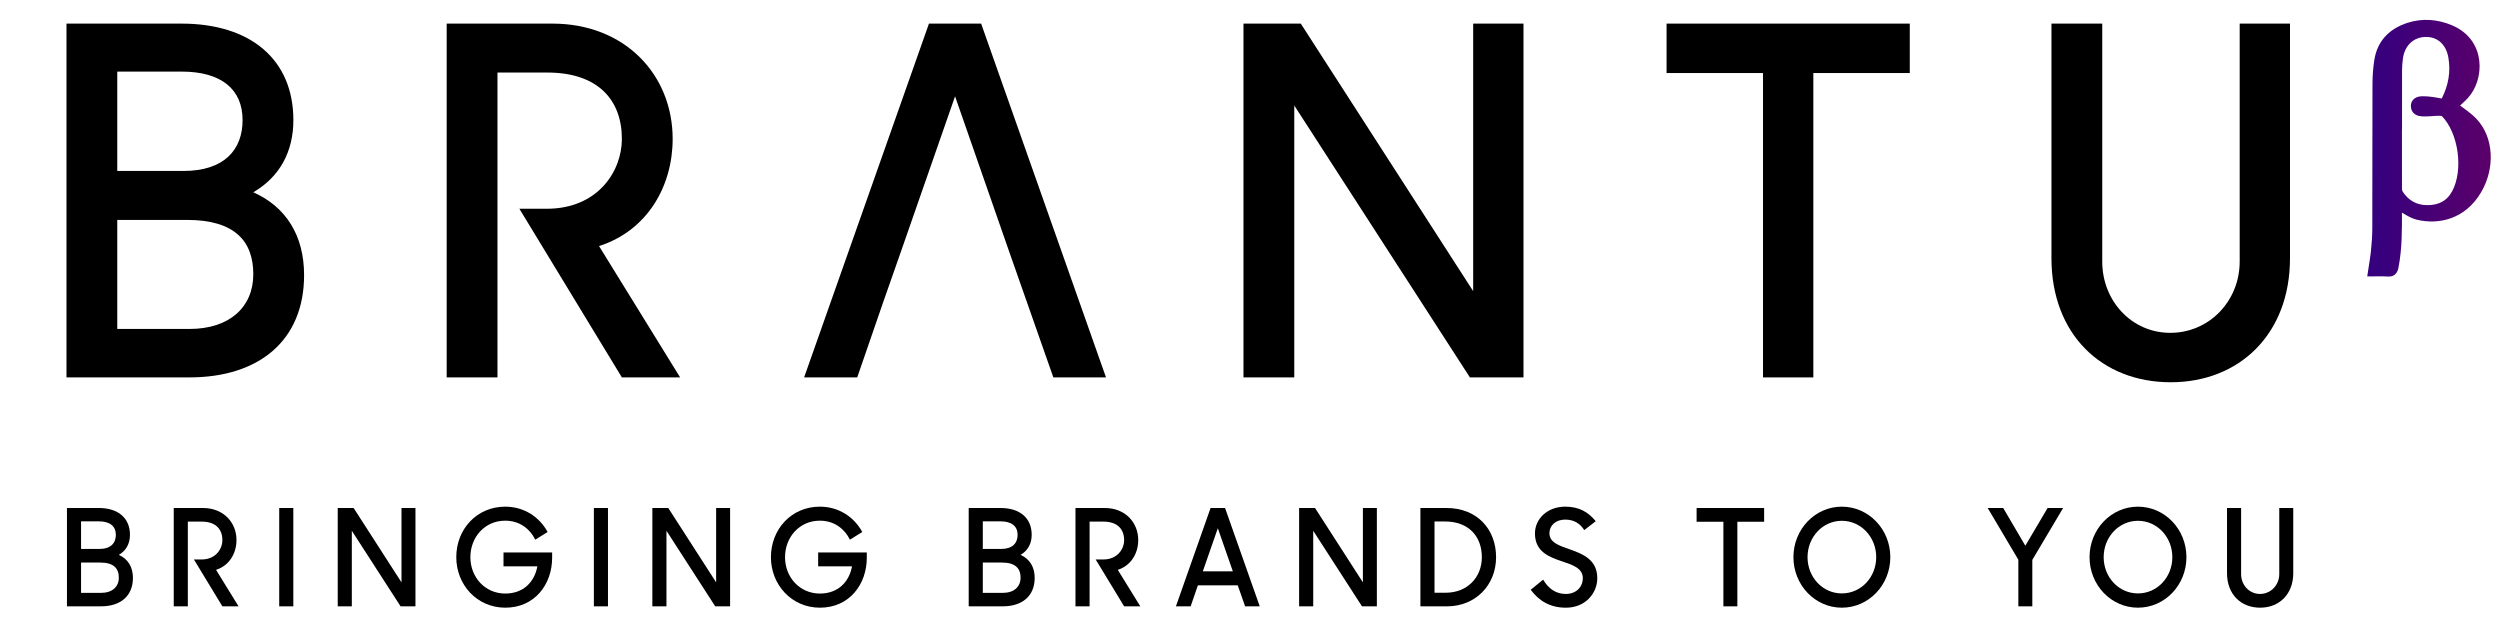
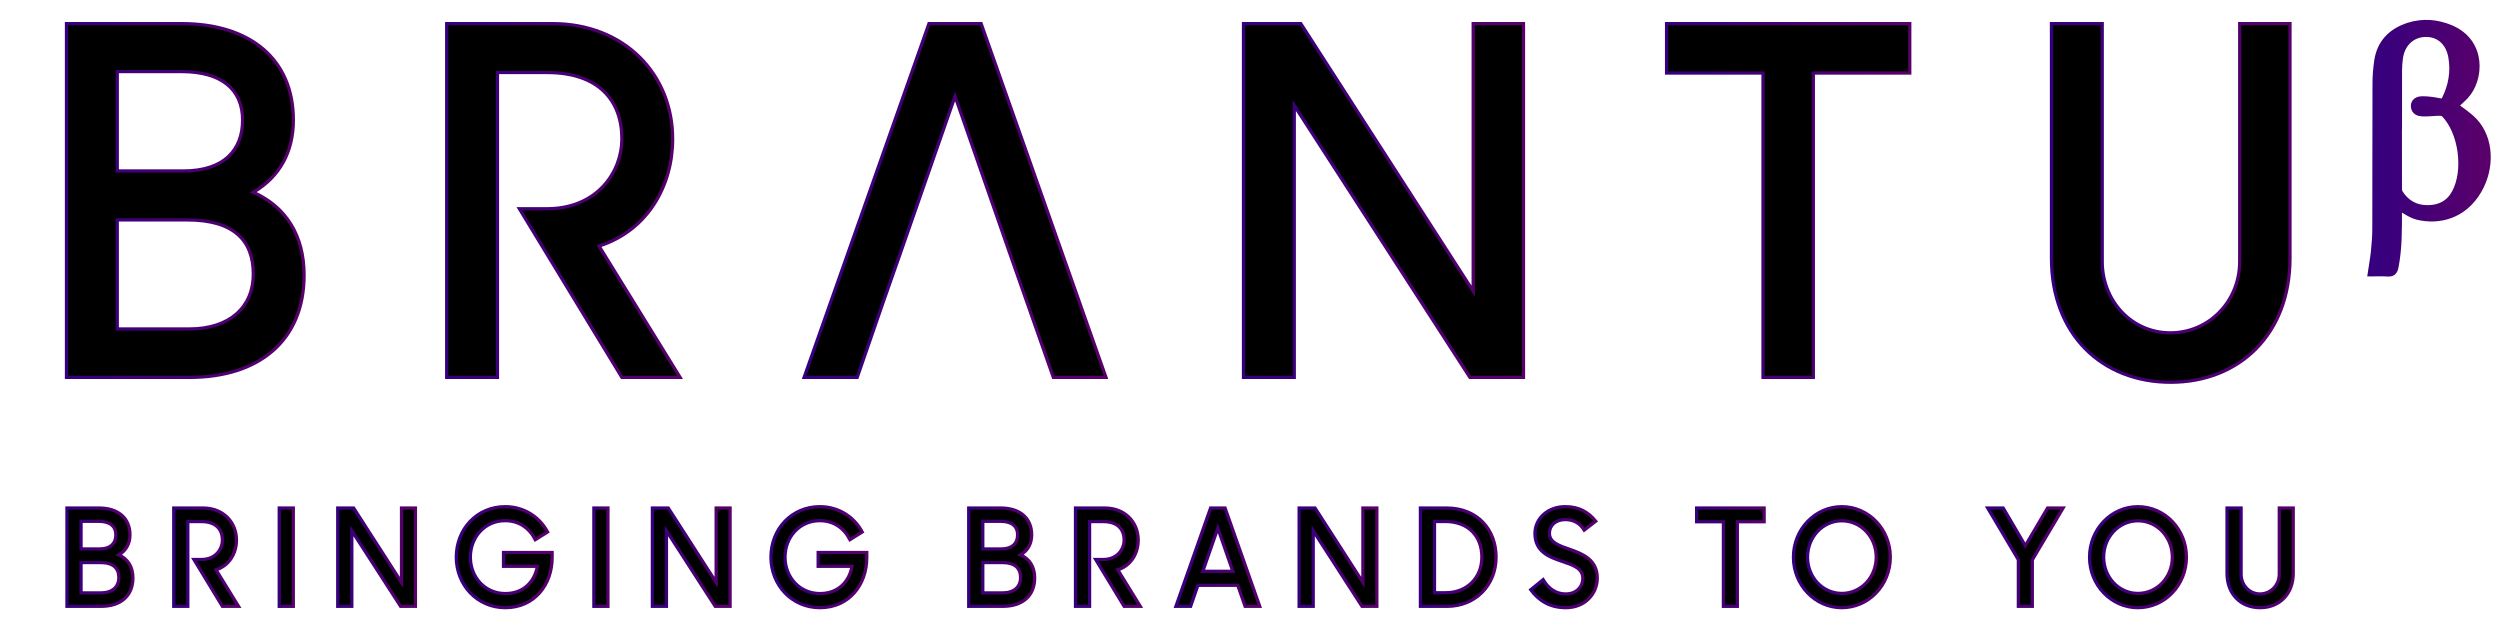
<svg xmlns="http://www.w3.org/2000/svg" version="1.1" id="Layer_1" x="0px" y="0px" width="193.151px" height="48.226px" viewBox="0 0 193.151 48.226" enable-background="new 0 0 193.151 48.226" xml:space="preserve">
-   <path d="M5.136,1.824h8.891c5.327,0,8.639,2.771,8.639,7.452c0,2.434-1.044,4.381-3.096,5.579c2.52,1.123,3.924,3.333,3.924,6.403  c0,5.055-3.491,7.9-8.855,7.9H5.136V1.824z M9.06,5.531v7.677h5.111c3.167,0,4.571-1.647,4.571-3.932  c0-2.359-1.619-3.745-4.715-3.745H9.06z M9.06,16.99v8.425h5.579c3.095,0,4.931-1.686,4.931-4.231c0-2.584-1.476-4.193-5.111-4.193  L9.06,16.99L9.06,16.99z" />
-   <path d="M34.512,1.824h8.171c5.579,0,9.287,3.932,9.287,8.912c0,3.632-1.943,7.077-5.688,8.275l6.264,10.147h-4.5l-7.919-13.03  h2.124c3.924,0,5.795-2.884,5.795-5.393c0-3.07-1.907-5.13-5.759-5.13h-3.852v23.553h-3.924V1.824H34.512z" />
-   <path d="M96.072,1.824h4.428l13.318,20.67V1.824h3.888v27.335h-4.14L99.996,8.152v21.007h-3.924V1.824z" />
-   <path d="M136.211,5.643h-7.451V1.824h18.79v3.819h-7.451v23.516h-3.888V5.643z" />
-   <path d="M158.496,19.948V1.824h3.924V20.21c0,3.033,2.268,5.505,5.256,5.505c3.023,0,5.363-2.472,5.363-5.505V1.824h3.887v18.124  c0,5.879-3.923,9.585-9.215,9.585C162.383,29.533,158.496,25.827,158.496,19.948z" />
-   <polygon points="75.803,1.824 71.772,1.824 62.126,29.159 66.229,29.159 68.245,23.318 69.612,19.423 73.788,7.441 77.963,19.423   79.331,23.318 81.382,29.159 85.45,29.159 " />
  <g>
-     <path d="M5.173,39.249h2.469c1.479,0,2.399,0.77,2.399,2.071c0,0.676-0.29,1.217-0.86,1.55c0.7,0.312,1.089,0.927,1.089,1.78   c0,1.404-0.969,2.195-2.458,2.195H5.173V39.249z M6.263,40.279v2.133h1.419c0.879,0,1.269-0.457,1.269-1.092   c0-0.656-0.45-1.041-1.309-1.041H6.263z M6.263,43.464v2.341h1.549c0.859,0,1.369-0.468,1.369-1.176   c0-0.718-0.41-1.165-1.419-1.165H6.263z" />
-     <path d="M13.423,39.249h2.269c1.549,0,2.579,1.093,2.579,2.477c0,1.01-0.54,1.967-1.579,2.3l1.739,2.82h-1.25l-2.199-3.621h0.59   c1.089,0,1.609-0.802,1.609-1.499c0-0.854-0.529-1.426-1.599-1.426h-1.07v6.546h-1.089V39.249z" />
-     <path d="M21.573,39.249h1.089v7.597h-1.089V39.249z" />
-     <path d="M26.093,39.249h1.229l3.697,5.744v-5.744h1.079v7.597H30.95l-3.768-5.838v5.838h-1.089V39.249z" />
-     <path d="M35.252,43.047c0-2.164,1.589-3.902,3.778-3.902c1.459,0,2.648,0.791,3.278,1.957l-0.95,0.593   c-0.47-0.916-1.279-1.467-2.328-1.467c-1.579,0-2.688,1.279-2.688,2.819c0,1.551,1.129,2.811,2.698,2.811   c1.379,0,2.249-0.874,2.479-2.103h-2.618v-1.072h3.758v0.406c0,2.061-1.35,3.861-3.618,3.861   C36.841,46.95,35.252,45.17,35.252,43.047z" />
-     <path d="M45.883,39.249h1.089v7.597h-1.089V39.249z" />
-     <path d="M50.402,39.249h1.229l3.698,5.744v-5.744h1.079v7.597h-1.149l-3.768-5.838v5.838h-1.09L50.402,39.249L50.402,39.249z" />
-     <path d="M59.562,43.047c0-2.164,1.589-3.902,3.778-3.902c1.459,0,2.648,0.791,3.278,1.957l-0.95,0.593   c-0.47-0.916-1.279-1.467-2.328-1.467c-1.579,0-2.688,1.279-2.688,2.819c0,1.551,1.129,2.811,2.698,2.811   c1.379,0,2.249-0.874,2.479-2.103h-2.618v-1.072h3.758v0.406c0,2.061-1.35,3.861-3.618,3.861   C61.15,46.95,59.562,45.17,59.562,43.047z" />
-     <path d="M74.842,39.249h2.469c1.479,0,2.398,0.77,2.398,2.071c0,0.676-0.29,1.217-0.859,1.55c0.7,0.312,1.09,0.927,1.09,1.78   c0,1.404-0.97,2.195-2.459,2.195h-2.639V39.249z M75.932,40.279v2.133h1.419c0.88,0,1.27-0.457,1.27-1.092   c0-0.656-0.45-1.041-1.31-1.041H75.932z M75.932,43.464v2.341h1.549c0.859,0,1.369-0.468,1.369-1.176   c0-0.718-0.41-1.165-1.419-1.165H75.932z" />
-     <path d="M83.092,39.249h2.269c1.55,0,2.579,1.093,2.579,2.477c0,1.01-0.54,1.967-1.579,2.3l1.739,2.82h-1.25l-2.198-3.621h0.59   c1.089,0,1.608-0.802,1.608-1.499c0-0.854-0.529-1.426-1.599-1.426h-1.069v6.546h-1.09V39.249z" />
-     <path d="M93.529,39.249h1.12l2.679,7.597h-1.13l-0.569-1.623H92.55l-0.56,1.623h-1.139L93.529,39.249z M92.93,44.14h2.319   l-1.159-3.33L92.93,44.14z" />
-     <path d="M100.371,39.249h1.229l3.698,5.744v-5.744h1.079v7.597h-1.149l-3.768-5.838v5.838h-1.09L100.371,39.249L100.371,39.249z" />
-     <path d="M109.741,39.249h2.019c2.369,0,3.828,1.645,3.828,3.798c0,2.165-1.599,3.799-3.788,3.799h-2.059V39.249z M110.831,40.29   v5.505h0.859c1.679,0,2.798-1.187,2.798-2.748c0-1.592-1.009-2.757-2.838-2.757H110.831z" />
-     <path d="M118.262,45.565l0.96-0.78c0.43,0.718,1.009,1.104,1.749,1.104c0.81,0,1.318-0.542,1.318-1.218   c0-0.78-0.799-1.03-1.639-1.312c-0.989-0.333-2.059-0.749-2.059-2.144c0-1.155,0.989-2.071,2.339-2.071   c1.109,0,1.799,0.448,2.358,1.124l-0.89,0.688c-0.33-0.531-0.819-0.812-1.469-0.812c-0.74,0-1.22,0.458-1.22,1.052   c0,0.729,0.77,0.968,1.609,1.259c0.999,0.354,2.089,0.802,2.089,2.217c0,1.165-0.92,2.279-2.429,2.279   C119.73,46.95,118.882,46.398,118.262,45.565z" />
-     <path d="M133.149,40.311h-2.069v-1.062h5.218v1.062h-2.069v6.535h-1.079v-6.535H133.149z" />
-     <path d="M138.561,43.047c0-2.153,1.669-3.902,3.738-3.902c2.079,0,3.748,1.749,3.748,3.902c0,2.154-1.669,3.903-3.748,3.903   C140.23,46.95,138.561,45.201,138.561,43.047z M144.957,43.047c0-1.54-1.159-2.81-2.658-2.81c-1.489,0-2.648,1.27-2.648,2.81   c0,1.541,1.159,2.8,2.648,2.8C143.798,45.847,144.957,44.588,144.957,43.047z" />
-     <path d="M155.938,43.245l-2.368-3.996h1.199l1.709,2.914l1.719-2.914h1.2l-2.379,4.007v3.59h-1.08V43.245z" />
-     <path d="M161.439,43.047c0-2.153,1.669-3.902,3.738-3.902c2.079,0,3.748,1.749,3.748,3.902c0,2.154-1.669,3.903-3.748,3.903   C163.108,46.95,161.439,45.201,161.439,43.047z M167.836,43.047c0-1.54-1.159-2.81-2.658-2.81c-1.489,0-2.648,1.27-2.648,2.81   c0,1.541,1.159,2.8,2.648,2.8C166.677,45.847,167.836,44.588,167.836,43.047z" />
-     <path d="M172.06,44.286v-5.037h1.089v5.109c0,0.843,0.63,1.53,1.459,1.53c0.84,0,1.489-0.688,1.489-1.53v-5.109h1.08v5.037   c0,1.634-1.09,2.664-2.559,2.664C173.139,46.95,172.06,45.92,172.06,44.286z" />
+     <linearGradient id="SVGID_1_" gradientUnits="userSpaceOnUse" x1="-53.989" y1="96.235" x2="-35.381" y2="96.235" gradientTransform="matrix(1 0 0 -1 59 111.726)">
+       <stop offset="0" style="stop-color:#34007F" />
+       <stop offset="1" style="stop-color:#5A006A" />
+     </linearGradient>
+     <path stroke="url(#SVGID_1_)" stroke-width="0.25" stroke-miterlimit="10" d="M19.57,14.855c2.052-1.198,3.096-3.145,3.096-5.579   c0-4.681-3.312-7.452-8.639-7.452H5.136v27.334h9.503c5.364,0,8.855-2.845,8.855-7.9C23.494,18.188,22.09,15.978,19.57,14.855z    M9.06,5.531h4.967c3.096,0,4.715,1.386,4.715,3.745c0,2.285-1.404,3.932-4.571,3.932H9.06V5.531z M14.639,25.415H9.06V16.99   l5.399,0.001c3.635,0,5.111,1.609,5.111,4.193C19.57,23.729,17.734,25.415,14.639,25.415z" />
+     <linearGradient id="SVGID_2_" gradientUnits="userSpaceOnUse" x1="-24.614" y1="96.235" x2="-6.23" y2="96.235" gradientTransform="matrix(1 0 0 -1 59 111.726)">
+       <stop offset="0" style="stop-color:#34007F" />
+       <stop offset="1" style="stop-color:#5A006A" />
+     </linearGradient>
+     <path stroke="url(#SVGID_2_)" stroke-width="0.25" stroke-miterlimit="10" d="M46.282,19.011c3.745-1.198,5.688-4.643,5.688-8.275   c0-4.98-3.708-8.912-9.287-8.912h-8.171h-0.001v27.334h3.924V5.605h3.852c3.852,0,5.759,2.06,5.759,5.13   c0,2.509-1.871,5.393-5.795,5.393h-2.124l7.919,13.03h4.5L46.282,19.011z" />
+     <linearGradient id="SVGID_3_" gradientUnits="userSpaceOnUse" x1="36.947" y1="96.234" x2="58.831" y2="96.234" gradientTransform="matrix(1 0 0 -1 59 111.726)">
+       <stop offset="0" style="stop-color:#34007F" />
+       <stop offset="1" style="stop-color:#5A006A" />
+     </linearGradient>
+     <polygon stroke="url(#SVGID_3_)" stroke-width="0.25" stroke-miterlimit="10" points="113.818,22.494 100.5,1.824 96.072,1.824    96.072,29.159 99.996,29.159 99.996,8.152 113.566,29.159 117.706,29.159 117.706,1.824 113.818,1.824  " />
+     <linearGradient id="SVGID_4_" gradientUnits="userSpaceOnUse" x1="69.635" y1="96.234" x2="88.675" y2="96.234" gradientTransform="matrix(1 0 0 -1 59 111.726)">
+       <stop offset="0" style="stop-color:#34007F" />
+       <stop offset="1" style="stop-color:#5A006A" />
+     </linearGradient>
+     <polygon stroke="url(#SVGID_4_)" stroke-width="0.25" stroke-miterlimit="10" points="128.76,5.643 136.211,5.643 136.211,29.159    140.099,29.159 140.099,5.643 147.55,5.643 147.55,1.824 128.76,1.824  " />
+     <linearGradient id="SVGID_5_" gradientUnits="userSpaceOnUse" x1="99.371" y1="96.047" x2="118.051" y2="96.047" gradientTransform="matrix(1 0 0 -1 59 111.726)">
+       <stop offset="0" style="stop-color:#34007F" />
+       <stop offset="1" style="stop-color:#5A006A" />
+     </linearGradient>
+     <path stroke="url(#SVGID_5_)" stroke-width="0.25" stroke-miterlimit="10" d="M176.926,19.948V1.824h-3.887V20.21   c0,3.033-2.34,5.505-5.363,5.505c-2.988,0-5.256-2.472-5.256-5.505V1.824h-3.924v18.124c0,5.879,3.887,9.585,9.215,9.585   C173.003,29.533,176.926,25.827,176.926,19.948z" />
+     <linearGradient id="SVGID_6_" gradientUnits="userSpaceOnUse" x1="2.949" y1="96.234" x2="26.627" y2="96.234" gradientTransform="matrix(1 0 0 -1 59 111.726)">
+       <stop offset="0" style="stop-color:#34007F" />
+       <stop offset="1" style="stop-color:#5A006A" />
+     </linearGradient>
+     <polygon stroke="url(#SVGID_6_)" stroke-width="0.25" stroke-miterlimit="10" points="75.803,1.824 71.772,1.824 62.126,29.159    66.229,29.159 68.245,23.318 69.612,19.423 73.788,7.441 77.963,19.423 79.331,23.318 81.382,29.159 85.45,29.159  " />
+     <linearGradient id="SVGID_7_" gradientUnits="userSpaceOnUse" x1="-53.952" y1="68.679" x2="-48.605" y2="68.679" gradientTransform="matrix(1 0 0 -1 59 111.726)">
+       <stop offset="0" style="stop-color:#34007F" />
+       <stop offset="1" style="stop-color:#5A006A" />
+     </linearGradient>
+     <path stroke="url(#SVGID_7_)" stroke-width="0.25" stroke-miterlimit="10" d="M9.181,42.87c0.57-0.333,0.86-0.874,0.86-1.55   c0-1.301-0.92-2.071-2.399-2.071H5.173v7.596h2.639c1.489,0,2.458-0.791,2.458-2.195C10.27,43.797,9.881,43.182,9.181,42.87z    M6.263,40.279h1.379c0.859,0,1.309,0.385,1.309,1.041c0,0.635-0.39,1.092-1.269,1.092H6.263V40.279z M7.812,45.805H6.263v-2.341   h1.499c1.009,0,1.419,0.447,1.419,1.165C9.181,45.337,8.671,45.805,7.812,45.805z" />
+     <linearGradient id="SVGID_8_" gradientUnits="userSpaceOnUse" x1="-45.702" y1="68.678" x2="-40.345" y2="68.678" gradientTransform="matrix(1 0 0 -1 59 111.726)">
+       <stop offset="0" style="stop-color:#34007F" />
+       <stop offset="1" style="stop-color:#5A006A" />
+     </linearGradient>
+     <path stroke="url(#SVGID_8_)" stroke-width="0.25" stroke-miterlimit="10" d="M18.271,41.726c0-1.384-1.03-2.477-2.579-2.477   h-2.269v7.597h1.089V40.3h1.07c1.07,0,1.599,0.572,1.599,1.426c0,0.697-0.52,1.499-1.609,1.499h-0.59l2.199,3.621h1.25l-1.739-2.82   C17.731,43.693,18.271,42.736,18.271,41.726z" />
+     <linearGradient id="SVGID_9_" gradientUnits="userSpaceOnUse" x1="-37.552" y1="68.678" x2="-36.213" y2="68.678" gradientTransform="matrix(1 0 0 -1 59 111.726)">
+       <stop offset="0" style="stop-color:#34007F" />
+       <stop offset="1" style="stop-color:#5A006A" />
+     </linearGradient>
+     <rect x="21.573" y="39.249" stroke="url(#SVGID_9_)" stroke-width="0.25" stroke-miterlimit="10" width="1.089" height="7.597" />
+     <linearGradient id="SVGID_10_" gradientUnits="userSpaceOnUse" x1="-33.032" y1="68.678" x2="-26.777" y2="68.678" gradientTransform="matrix(1 0 0 -1 59 111.726)">
+       <stop offset="0" style="stop-color:#34007F" />
+       <stop offset="1" style="stop-color:#5A006A" />
+     </linearGradient>
+     <polygon stroke="url(#SVGID_10_)" stroke-width="0.25" stroke-miterlimit="10" points="31.019,44.993 27.322,39.249 26.093,39.249    26.093,46.846 27.182,46.846 27.182,41.008 30.95,46.846 32.098,46.846 32.098,39.249 31.019,39.249  " />
+     <linearGradient id="SVGID_11_" gradientUnits="userSpaceOnUse" x1="-23.873" y1="68.678" x2="-16.216" y2="68.678" gradientTransform="matrix(1 0 0 -1 59 111.726)">
+       <stop offset="0" style="stop-color:#34007F" />
+       <stop offset="1" style="stop-color:#5A006A" />
+     </linearGradient>
+     <path stroke="url(#SVGID_11_)" stroke-width="0.25" stroke-miterlimit="10" d="M38.901,43.755h2.618   c-0.23,1.229-1.1,2.103-2.479,2.103c-1.569,0-2.698-1.26-2.698-2.811c0-1.54,1.109-2.819,2.688-2.819   c1.049,0,1.858,0.551,2.328,1.467l0.95-0.593c-0.63-1.166-1.819-1.957-3.278-1.957c-2.189,0-3.778,1.738-3.778,3.902   c0,2.123,1.589,3.903,3.789,3.903c2.268,0,3.618-1.8,3.618-3.861v-0.406h-3.758C38.901,42.683,38.901,43.755,38.901,43.755z" />
+     <linearGradient id="SVGID_12_" gradientUnits="userSpaceOnUse" x1="-13.242" y1="68.678" x2="-11.903" y2="68.678" gradientTransform="matrix(1 0 0 -1 59 111.726)">
+       <stop offset="0" style="stop-color:#34007F" />
+       <stop offset="1" style="stop-color:#5A006A" />
+     </linearGradient>
+     <rect x="45.883" y="39.249" stroke="url(#SVGID_12_)" stroke-width="0.25" stroke-miterlimit="10" width="1.089" height="7.597" />
+     <linearGradient id="SVGID_13_" gradientUnits="userSpaceOnUse" x1="-8.724" y1="68.678" x2="-2.467" y2="68.678" gradientTransform="matrix(1 0 0 -1 59 111.726)">
+       <stop offset="0" style="stop-color:#34007F" />
+       <stop offset="1" style="stop-color:#5A006A" />
+     </linearGradient>
+     <polygon stroke="url(#SVGID_13_)" stroke-width="0.25" stroke-miterlimit="10" points="55.329,44.993 51.631,39.249 50.402,39.249    50.401,46.846 51.491,46.846 51.491,41.008 55.259,46.846 56.408,46.846 56.408,39.249 55.329,39.249  " />
+     <linearGradient id="SVGID_14_" gradientUnits="userSpaceOnUse" x1="0.437" y1="68.678" x2="8.094" y2="68.678" gradientTransform="matrix(1 0 0 -1 59 111.726)">
+       <stop offset="0" style="stop-color:#34007F" />
+       <stop offset="1" style="stop-color:#5A006A" />
+     </linearGradient>
+     <path stroke="url(#SVGID_14_)" stroke-width="0.25" stroke-miterlimit="10" d="M63.211,43.755h2.618   c-0.23,1.229-1.1,2.103-2.479,2.103c-1.569,0-2.698-1.26-2.698-2.811c0-1.54,1.109-2.819,2.688-2.819   c1.049,0,1.858,0.551,2.328,1.467l0.95-0.593c-0.63-1.166-1.819-1.957-3.278-1.957c-2.189,0-3.778,1.738-3.778,3.902   c0,2.123,1.588,3.903,3.789,3.903c2.268,0,3.618-1.8,3.618-3.861v-0.406h-3.758C63.211,42.683,63.211,43.755,63.211,43.755z" />
+     <linearGradient id="SVGID_15_" gradientUnits="userSpaceOnUse" x1="15.717" y1="68.679" x2="21.065" y2="68.679" gradientTransform="matrix(1 0 0 -1 59 111.726)">
+       <stop offset="0" style="stop-color:#34007F" />
+       <stop offset="1" style="stop-color:#5A006A" />
+     </linearGradient>
+     <path stroke="url(#SVGID_15_)" stroke-width="0.25" stroke-miterlimit="10" d="M78.85,42.87c0.569-0.333,0.859-0.874,0.859-1.55   c0-1.301-0.919-2.071-2.398-2.071h-2.469v7.596h2.639c1.489,0,2.459-0.791,2.459-2.195C79.94,43.797,79.55,43.182,78.85,42.87z    M75.932,40.279h1.379c0.86,0,1.31,0.385,1.31,1.041c0,0.635-0.39,1.092-1.27,1.092h-1.419V40.279z M77.481,45.805h-1.549v-2.341   h1.499c1.009,0,1.419,0.447,1.419,1.165C78.85,45.337,78.34,45.805,77.481,45.805z" />
+     <linearGradient id="SVGID_16_" gradientUnits="userSpaceOnUse" x1="23.967" y1="68.678" x2="29.324" y2="68.678" gradientTransform="matrix(1 0 0 -1 59 111.726)">
+       <stop offset="0" style="stop-color:#34007F" />
+       <stop offset="1" style="stop-color:#5A006A" />
+     </linearGradient>
+     <path stroke="url(#SVGID_16_)" stroke-width="0.25" stroke-miterlimit="10" d="M87.94,41.726c0-1.384-1.029-2.477-2.579-2.477   h-2.269v7.597h1.09V40.3h1.069c1.07,0,1.599,0.572,1.599,1.426c0,0.697-0.519,1.499-1.608,1.499h-0.59l2.198,3.621h1.25   l-1.739-2.82C87.4,43.693,87.94,42.736,87.94,41.726z" />
+     <linearGradient id="SVGID_17_" gradientUnits="userSpaceOnUse" x1="31.674" y1="68.678" x2="38.505" y2="68.678" gradientTransform="matrix(1 0 0 -1 59 111.726)">
+       <stop offset="0" style="stop-color:#34007F" />
+       <stop offset="1" style="stop-color:#5A006A" />
+     </linearGradient>
+     <path stroke="url(#SVGID_17_)" stroke-width="0.25" stroke-miterlimit="10" d="M93.529,39.249l-2.678,7.597h1.139l0.56-1.623h3.079   l0.569,1.623h1.13l-2.679-7.597H93.529z M92.93,44.14l1.16-3.33l1.159,3.33H92.93z" />
+     <linearGradient id="SVGID_18_" gradientUnits="userSpaceOnUse" x1="41.245" y1="68.678" x2="47.502" y2="68.678" gradientTransform="matrix(1 0 0 -1 59 111.726)">
+       <stop offset="0" style="stop-color:#34007F" />
+       <stop offset="1" style="stop-color:#5A006A" />
+     </linearGradient>
+     <polygon stroke="url(#SVGID_18_)" stroke-width="0.25" stroke-miterlimit="10" points="105.298,44.993 101.6,39.249    100.371,39.249 100.37,46.846 101.46,46.846 101.46,41.008 105.228,46.846 106.377,46.846 106.377,39.249 105.298,39.249  " />
+     <linearGradient id="SVGID_19_" gradientUnits="userSpaceOnUse" x1="50.616" y1="68.678" x2="56.713" y2="68.678" gradientTransform="matrix(1 0 0 -1 59 111.726)">
+       <stop offset="0" style="stop-color:#34007F" />
+       <stop offset="1" style="stop-color:#5A006A" />
+     </linearGradient>
+     <path stroke="url(#SVGID_19_)" stroke-width="0.25" stroke-miterlimit="10" d="M111.76,39.249h-2.019v7.597h2.059   c2.189,0,3.788-1.634,3.788-3.799C115.588,40.894,114.129,39.249,111.76,39.249z M111.69,45.795h-0.859V40.29h0.819   c1.829,0,2.838,1.165,2.838,2.757C114.488,44.608,113.369,45.795,111.69,45.795z" />
+     <linearGradient id="SVGID_20_" gradientUnits="userSpaceOnUse" x1="59.09" y1="68.678" x2="64.532" y2="68.678" gradientTransform="matrix(1 0 0 -1 59 111.726)">
+       <stop offset="0" style="stop-color:#34007F" />
+       <stop offset="1" style="stop-color:#5A006A" />
+     </linearGradient>
+     <path stroke="url(#SVGID_20_)" stroke-width="0.25" stroke-miterlimit="10" d="M121.318,42.455   c-0.839-0.291-1.609-0.53-1.609-1.259c0-0.594,0.48-1.052,1.22-1.052c0.65,0,1.139,0.281,1.469,0.812l0.89-0.688   c-0.559-0.676-1.249-1.124-2.358-1.124c-1.35,0-2.339,0.916-2.339,2.071c0,1.395,1.07,1.811,2.059,2.144   c0.84,0.282,1.639,0.532,1.639,1.312c0,0.676-0.508,1.218-1.318,1.218c-0.74,0-1.319-0.386-1.749-1.104l-0.96,0.78   c0.62,0.833,1.468,1.385,2.716,1.386c1.509,0,2.429-1.114,2.429-2.279C123.407,43.257,122.317,42.809,121.318,42.455z" />
+     <linearGradient id="SVGID_21_" gradientUnits="userSpaceOnUse" x1="71.955" y1="68.678" x2="77.423" y2="68.678" gradientTransform="matrix(1 0 0 -1 59 111.726)">
+       <stop offset="0" style="stop-color:#34007F" />
+       <stop offset="1" style="stop-color:#5A006A" />
+     </linearGradient>
+     <polygon stroke="url(#SVGID_21_)" stroke-width="0.25" stroke-miterlimit="10" points="131.08,40.311 133.149,40.311    133.15,40.311 133.15,46.846 134.229,46.846 134.229,40.311 136.298,40.311 136.298,39.249 131.08,39.249  " />
+     <linearGradient id="SVGID_22_" gradientUnits="userSpaceOnUse" x1="79.436" y1="68.678" x2="87.172" y2="68.678" gradientTransform="matrix(1 0 0 -1 59 111.726)">
+       <stop offset="0" style="stop-color:#34007F" />
+       <stop offset="1" style="stop-color:#5A006A" />
+     </linearGradient>
+     <path stroke="url(#SVGID_22_)" stroke-width="0.25" stroke-miterlimit="10" d="M142.299,39.145c-2.069,0-3.738,1.749-3.738,3.902   c0,2.154,1.669,3.903,3.738,3.903c2.079,0,3.748-1.749,3.748-3.903C146.047,40.894,144.378,39.145,142.299,39.145z M142.299,45.847   c-1.489,0-2.648-1.259-2.648-2.8c0-1.54,1.159-2.81,2.648-2.81c1.499,0,2.658,1.27,2.658,2.81   C144.957,44.588,143.798,45.847,142.299,45.847z" />
+     <linearGradient id="SVGID_23_" gradientUnits="userSpaceOnUse" x1="94.351" y1="68.678" x2="100.617" y2="68.678" gradientTransform="matrix(1 0 0 -1 59 111.726)">
+       <stop offset="0" style="stop-color:#34007F" />
+       <stop offset="1" style="stop-color:#5A006A" />
+     </linearGradient>
+     <polygon stroke="url(#SVGID_23_)" stroke-width="0.25" stroke-miterlimit="10" points="156.478,42.163 154.769,39.249    153.57,39.249 155.938,43.245 155.938,46.846 157.018,46.846 157.018,43.256 159.397,39.249 158.197,39.249  " />
+     <linearGradient id="SVGID_24_" gradientUnits="userSpaceOnUse" x1="102.314" y1="68.678" x2="110.05" y2="68.678" gradientTransform="matrix(1 0 0 -1 59 111.726)">
+       <stop offset="0" style="stop-color:#34007F" />
+       <stop offset="1" style="stop-color:#5A006A" />
+     </linearGradient>
+     <path stroke="url(#SVGID_24_)" stroke-width="0.25" stroke-miterlimit="10" d="M165.177,39.145c-2.069,0-3.738,1.749-3.738,3.902   c0,2.154,1.669,3.903,3.738,3.903c2.079,0,3.748-1.749,3.748-3.903C168.925,40.894,167.256,39.145,165.177,39.145z M165.178,45.847   c-1.489,0-2.648-1.259-2.648-2.8c0-1.54,1.159-2.81,2.648-2.81c1.499,0,2.658,1.27,2.658,2.81   C167.836,44.588,166.677,45.847,165.178,45.847z" />
+     <linearGradient id="SVGID_25_" gradientUnits="userSpaceOnUse" x1="112.935" y1="68.626" x2="118.302" y2="68.626" gradientTransform="matrix(1 0 0 -1 59 111.726)">
+       <stop offset="0" style="stop-color:#34007F" />
+       <stop offset="1" style="stop-color:#5A006A" />
+     </linearGradient>
+     <path stroke="url(#SVGID_25_)" stroke-width="0.25" stroke-miterlimit="10" d="M176.097,39.249v5.109   c0,0.842-0.649,1.53-1.489,1.53c-0.829,0-1.459-0.687-1.459-1.53v-5.109h-1.089v5.037c0,1.634,1.079,2.664,2.558,2.664   c1.469,0,2.559-1.03,2.559-2.664v-5.037H176.097z" />
  </g>
-   <linearGradient id="SVGID_1_" gradientUnits="userSpaceOnUse" x1="183.229" y1="11.45" x2="192.146" y2="11.45">
+   <linearGradient id="SVGID_26_" gradientUnits="userSpaceOnUse" x1="-78.271" y1="540.725" x2="-69.354" y2="540.725" gradientTransform="matrix(1 0 0 1 261.5 -529.2739)">
    <stop offset="0" style="stop-color:#34007F" />
    <stop offset="1" style="stop-color:#5A006A" />
  </linearGradient>
-   <linearGradient id="SVGID_2_" gradientUnits="userSpaceOnUse" x1="182.892" y1="11.45" x2="192.436" y2="11.45">
+   <linearGradient id="SVGID_27_" gradientUnits="userSpaceOnUse" x1="-78.607" y1="540.725" x2="-69.064" y2="540.725" gradientTransform="matrix(1 0 0 1 261.5 -529.2739)">
    <stop offset="0" style="stop-color:#34007F" />
    <stop offset="1" style="stop-color:#5A006A" />
  </linearGradient>
-   <path fill="url(#SVGID_1_)" stroke="url(#SVGID_2_)" stroke-width="0.58" stroke-miterlimit="10" d="M189.617,8.173  c0.506,0.402,1.077,0.754,1.52,1.226c1.242,1.323,1.329,3.563,0.309,5.303c-1.152,1.966-3.067,2.368-4.639,1.994  c-0.533-0.127-1.007-0.502-1.522-0.771c0,0.058,0,0.192,0,0.326c0.004,1.459,0.019,2.917-0.262,4.362  c-0.071,0.367-0.211,0.489-0.574,0.461c-0.394-0.031-0.793-0.007-1.22-0.007c0.086-0.58,0.185-1.109,0.239-1.643  c0.059-0.584,0.105-1.173,0.107-1.76c0.01-3.731,0.001-7.462,0.014-11.193c0.002-0.598,0.048-1.201,0.139-1.791  c0.213-1.378,1.083-2.224,2.358-2.637c1.099-0.355,2.211-0.266,3.277,0.193c2.448,1.055,2.258,3.887,1.088,5.144  C190.179,7.671,189.874,7.93,189.617,8.173z M185.292,9.722c-0.002,0-0.004,0-0.007,0c0,1.6-0.002,3.2,0.003,4.8  c0,0.136,0.011,0.295,0.079,0.403c0.511,0.805,1.247,1.226,2.209,1.215c0.941-0.011,1.676-0.376,2.138-1.236  c0.931-1.735,0.539-4.707-0.835-6.125c-0.09-0.093-0.279-0.126-0.421-0.125c-0.433,0.004-0.867,0.071-1.297,0.05  c-0.29-0.014-0.599-0.114-0.606-0.508c-0.005-0.283,0.195-0.472,0.626-0.471c0.441,0.001,0.886,0.072,1.321,0.156  c0.226,0.044,0.334,0.005,0.437-0.202c0.517-1.045,0.708-2.139,0.507-3.289c-0.204-1.162-1.003-1.855-2.069-1.825  c-1.075,0.03-1.869,0.788-2.017,1.939c-0.039,0.303-0.065,0.609-0.067,0.914C185.288,6.851,185.292,8.286,185.292,9.722z" />
+   <path fill="url(#SVGID_26_)" stroke="url(#SVGID_27_)" stroke-width="0.58" stroke-miterlimit="10" d="M189.617,8.173  c0.506,0.402,1.077,0.754,1.52,1.226c1.242,1.323,1.329,3.563,0.309,5.303c-1.152,1.966-3.067,2.368-4.639,1.994  c-0.533-0.127-1.007-0.502-1.522-0.771c0,0.058,0,0.192,0,0.326c0.004,1.459,0.019,2.917-0.262,4.362  c-0.071,0.367-0.211,0.489-0.574,0.461c-0.394-0.031-0.793-0.007-1.22-0.007c0.086-0.58,0.185-1.109,0.239-1.643  c0.059-0.584,0.105-1.173,0.107-1.76c0.01-3.731,0.001-7.462,0.014-11.193c0.002-0.598,0.048-1.201,0.139-1.791  c0.213-1.378,1.083-2.224,2.358-2.637c1.099-0.355,2.211-0.266,3.277,0.193c2.448,1.055,2.258,3.887,1.088,5.144  C190.179,7.671,189.874,7.93,189.617,8.173z M185.292,9.722c-0.002,0-0.004,0-0.007,0c0,1.6-0.002,3.2,0.003,4.8  c0,0.136,0.011,0.295,0.079,0.403c0.511,0.805,1.247,1.226,2.209,1.215c0.941-0.011,1.676-0.376,2.138-1.236  c0.931-1.735,0.539-4.707-0.835-6.125c-0.09-0.093-0.279-0.126-0.421-0.125c-0.433,0.004-0.867,0.071-1.297,0.05  c-0.29-0.014-0.599-0.114-0.606-0.508c-0.005-0.283,0.195-0.472,0.626-0.471c0.441,0.001,0.886,0.072,1.321,0.156  c0.226,0.044,0.334,0.005,0.437-0.202c0.517-1.045,0.708-2.139,0.507-3.289c-0.204-1.162-1.003-1.855-2.069-1.825  c-1.075,0.03-1.869,0.788-2.017,1.939c-0.039,0.303-0.065,0.609-0.067,0.914C185.288,6.851,185.292,8.286,185.292,9.722z" />
</svg>
